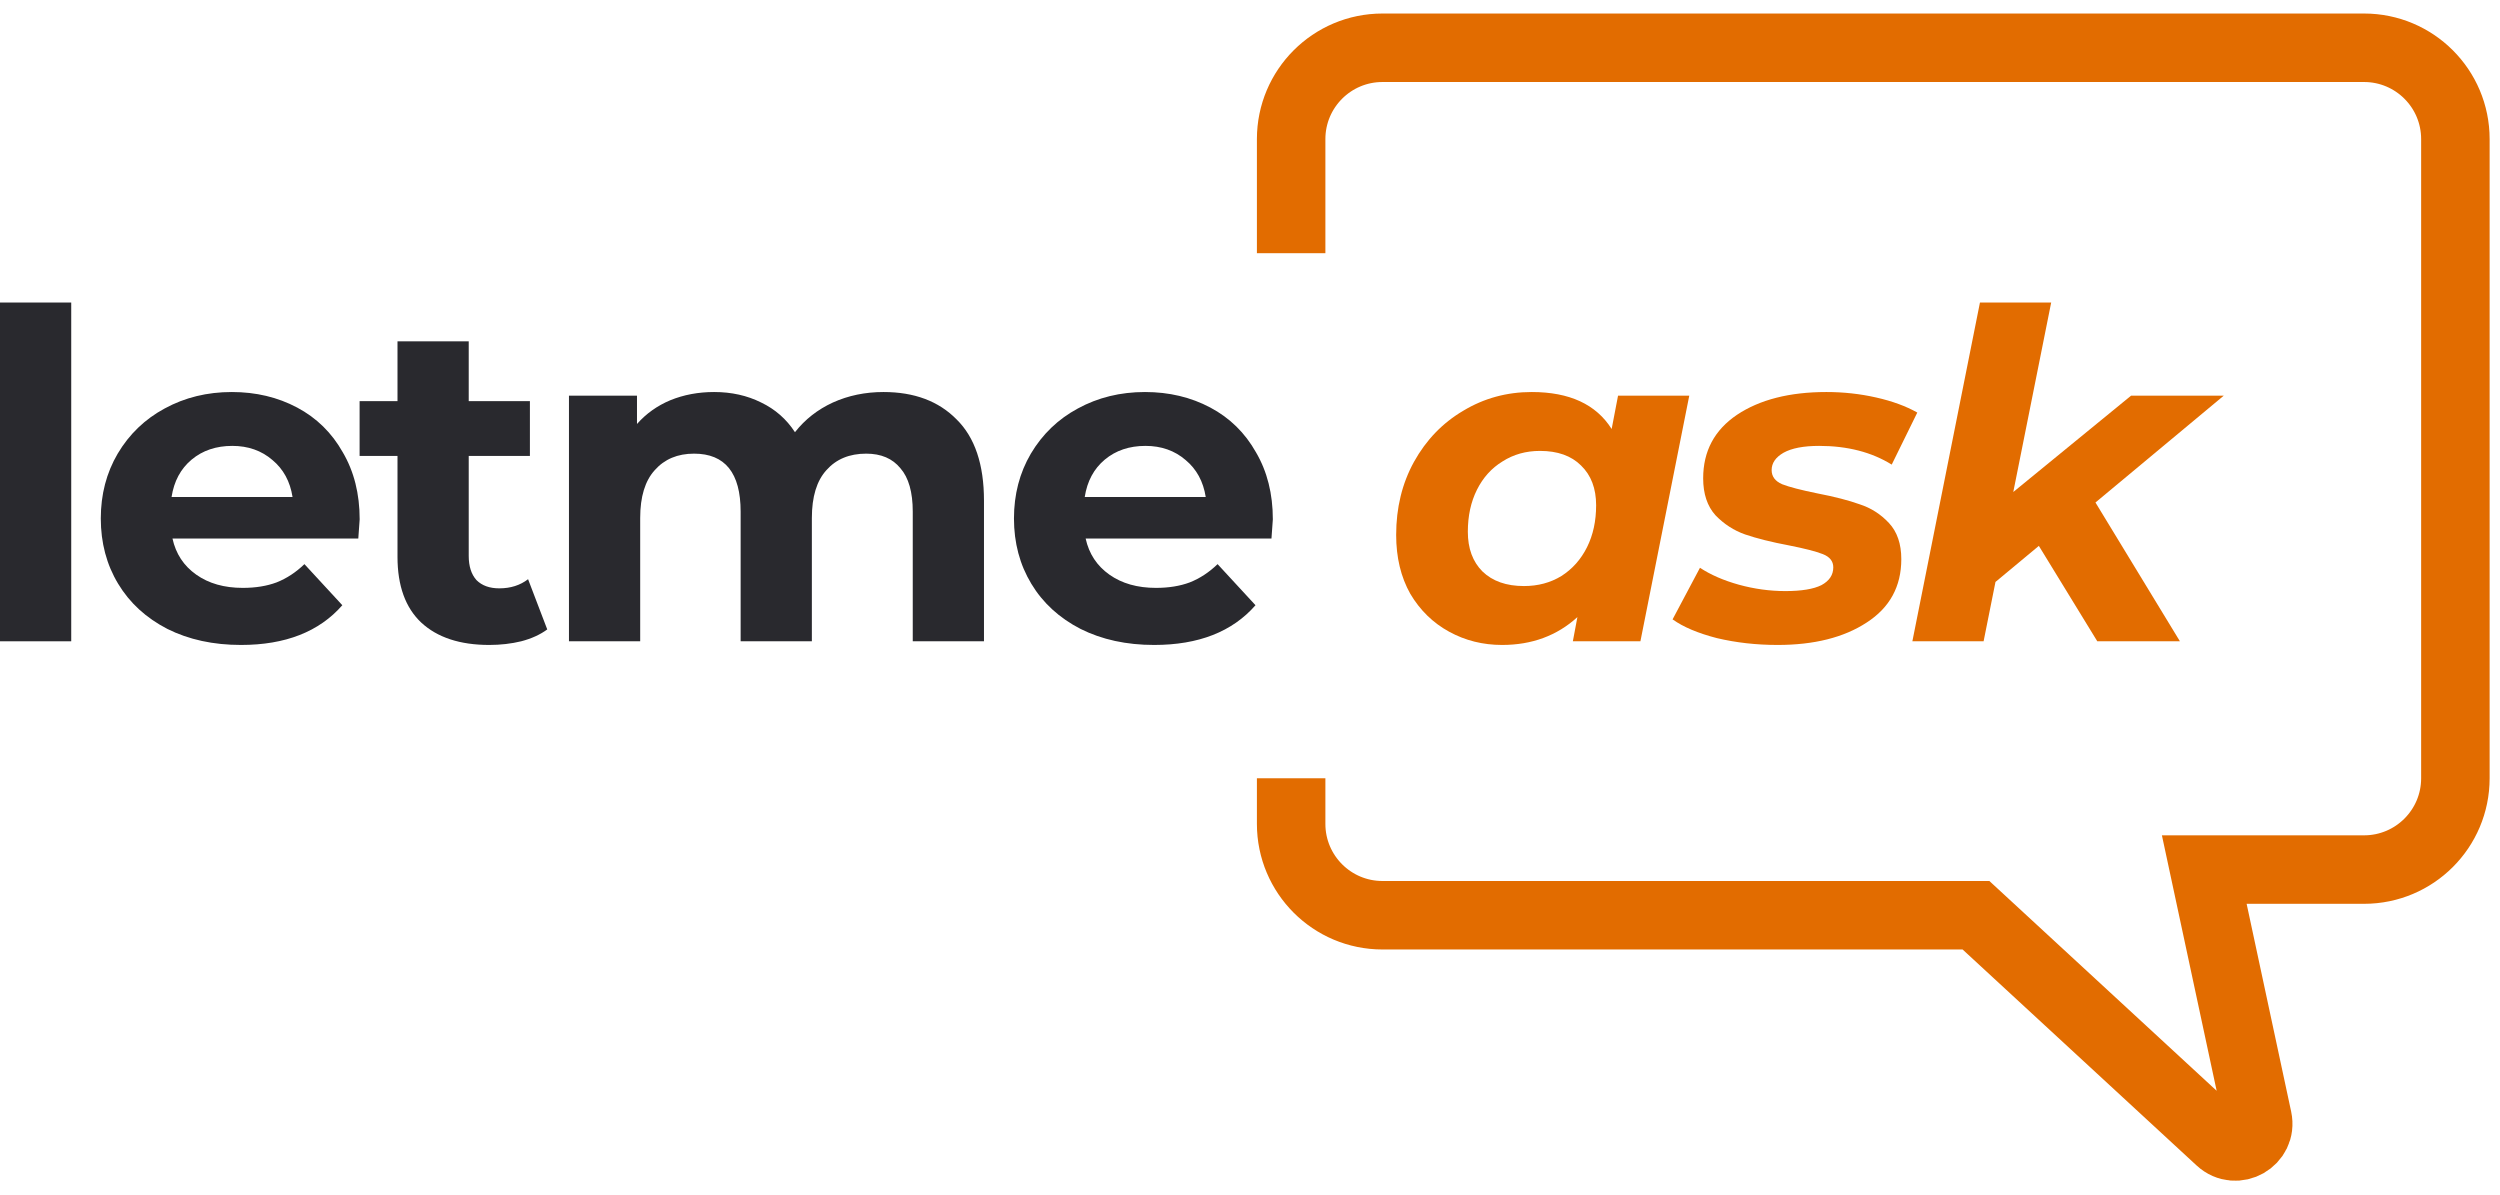
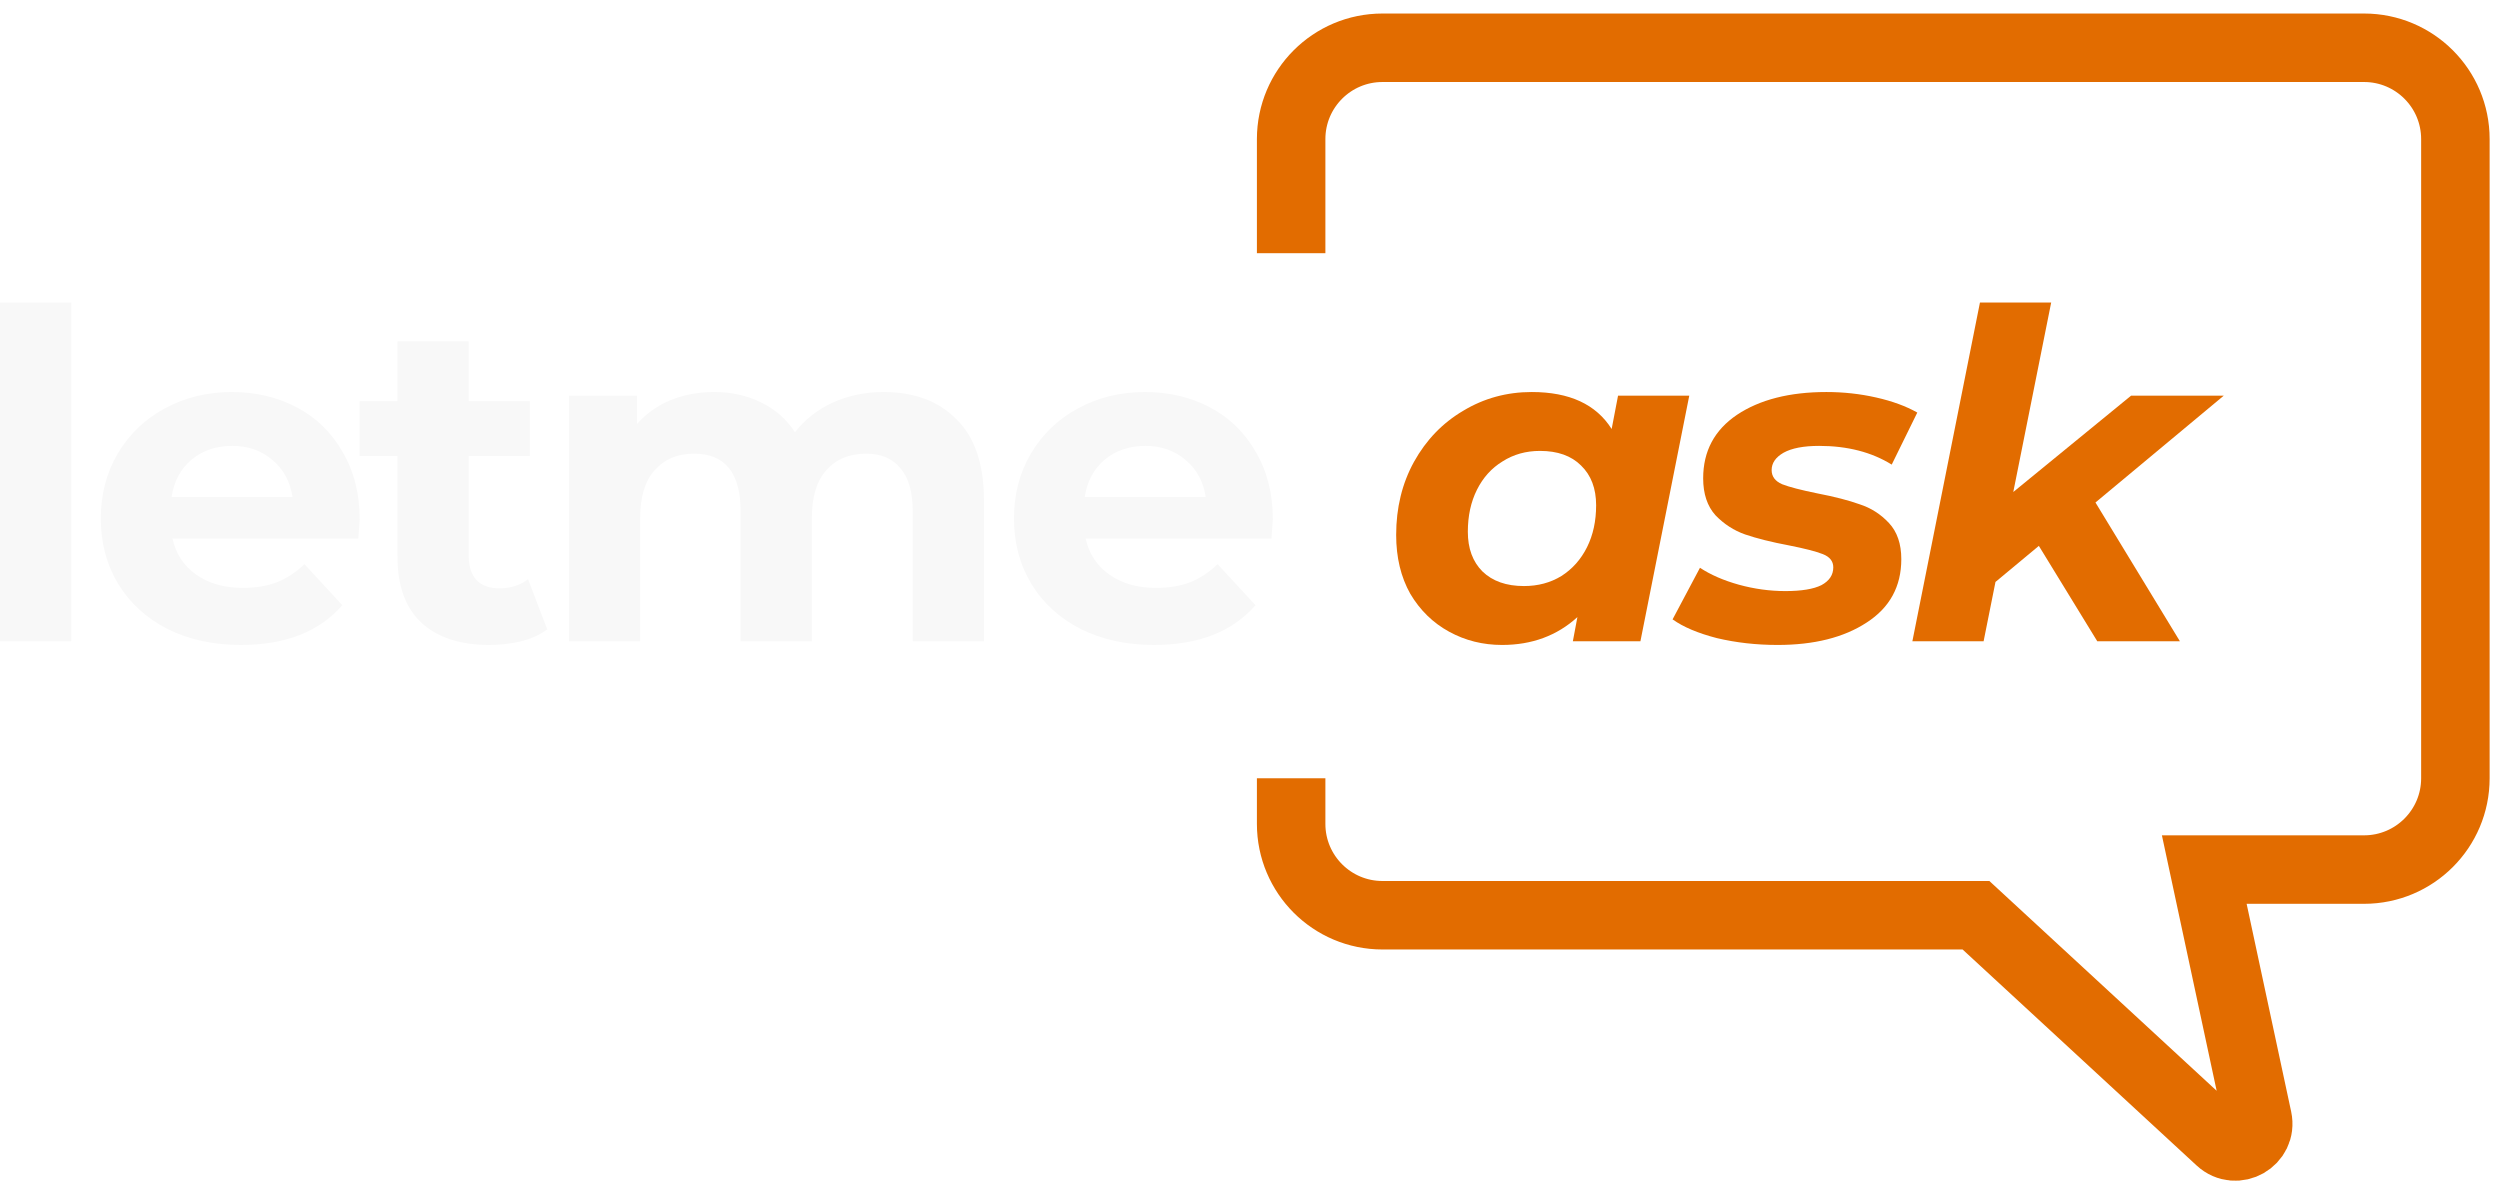
<svg xmlns="http://www.w3.org/2000/svg" width="157" height="75" viewBox="0 0 157 75" fill="none">
-   <path d="M0 18.999H4.473V40.273H0V18.999Z" fill="#29292E" />
-   <path d="M22.587 32.618C22.587 32.675 22.558 33.077 22.501 33.822H10.832C11.042 34.778 11.539 35.533 12.323 36.087C13.106 36.642 14.081 36.919 15.247 36.919C16.05 36.919 16.757 36.804 17.369 36.575C18 36.326 18.583 35.944 19.118 35.428L21.498 38.008C20.045 39.671 17.923 40.503 15.133 40.503C13.393 40.503 11.854 40.168 10.516 39.499C9.178 38.811 8.146 37.865 7.42 36.661C6.693 35.457 6.33 34.09 6.33 32.561C6.33 31.051 6.684 29.694 7.391 28.489C8.117 27.266 9.102 26.32 10.344 25.651C11.606 24.963 13.011 24.619 14.559 24.619C16.069 24.619 17.436 24.944 18.659 25.593C19.883 26.243 20.838 27.18 21.526 28.403C22.234 29.608 22.587 31.012 22.587 32.618ZM14.588 28.002C13.575 28.002 12.724 28.289 12.036 28.862C11.348 29.436 10.927 30.219 10.774 31.213H18.372C18.22 30.238 17.799 29.464 17.111 28.891C16.423 28.298 15.582 28.002 14.588 28.002Z" fill="#29292E" />
-   <path d="M34.367 39.528C33.928 39.853 33.383 40.102 32.733 40.273C32.102 40.426 31.433 40.503 30.726 40.503C28.891 40.503 27.467 40.035 26.454 39.098C25.46 38.161 24.963 36.785 24.963 34.969V28.633H22.583V25.192H24.963V21.436H29.436V25.192H33.278V28.633H29.436V34.912C29.436 35.562 29.598 36.068 29.923 36.431C30.267 36.776 30.745 36.948 31.357 36.948C32.064 36.948 32.666 36.756 33.163 36.374L34.367 39.528Z" fill="#29292E" />
-   <path d="M55.486 24.619C57.417 24.619 58.946 25.192 60.074 26.339C61.221 27.467 61.794 29.168 61.794 31.443V40.273H57.321V32.131C57.321 30.907 57.063 29.999 56.547 29.407C56.05 28.795 55.333 28.489 54.397 28.489C53.345 28.489 52.514 28.833 51.902 29.522C51.291 30.191 50.985 31.194 50.985 32.532V40.273H46.512V32.131C46.512 29.703 45.537 28.489 43.587 28.489C42.555 28.489 41.733 28.833 41.122 29.522C40.51 30.191 40.204 31.194 40.204 32.532V40.273H35.731V24.848H40.003V26.626C40.577 25.976 41.275 25.479 42.096 25.135C42.938 24.791 43.855 24.619 44.849 24.619C45.938 24.619 46.923 24.838 47.802 25.278C48.681 25.699 49.389 26.32 49.924 27.142C50.555 26.339 51.348 25.718 52.304 25.278C53.279 24.838 54.339 24.619 55.486 24.619Z" fill="#29292E" />
-   <path d="M79.934 32.618C79.934 32.675 79.906 33.077 79.848 33.822H68.179C68.389 34.778 68.886 35.533 69.67 36.087C70.454 36.642 71.428 36.919 72.594 36.919C73.397 36.919 74.104 36.804 74.716 36.575C75.347 36.326 75.93 35.944 76.465 35.428L78.845 38.008C77.392 39.671 75.27 40.503 72.48 40.503C70.74 40.503 69.201 40.168 67.864 39.499C66.525 38.811 65.493 37.865 64.767 36.661C64.041 35.457 63.677 34.09 63.677 32.561C63.677 31.051 64.031 29.694 64.738 28.489C65.465 27.266 66.449 26.32 67.692 25.651C68.953 24.963 70.358 24.619 71.906 24.619C73.416 24.619 74.783 24.944 76.006 25.593C77.23 26.243 78.185 27.18 78.874 28.403C79.581 29.608 79.934 31.012 79.934 32.618ZM71.935 28.002C70.922 28.002 70.071 28.289 69.383 28.862C68.695 29.436 68.275 30.219 68.121 31.213H75.72C75.567 30.238 75.146 29.464 74.458 28.891C73.77 28.298 72.929 28.002 71.935 28.002Z" fill="#29292E" />
+   <path d="M0 18.999H4.473V40.273H0V18.999Z" fill="#F8F8F8" />
+   <path d="M22.587 32.618C22.587 32.675 22.558 33.077 22.501 33.822H10.832C11.042 34.778 11.539 35.533 12.323 36.087C13.106 36.642 14.081 36.919 15.247 36.919C16.05 36.919 16.757 36.804 17.369 36.575C18 36.326 18.583 35.944 19.118 35.428L21.498 38.008C20.045 39.671 17.923 40.503 15.133 40.503C13.393 40.503 11.854 40.168 10.516 39.499C9.178 38.811 8.146 37.865 7.42 36.661C6.693 35.457 6.33 34.09 6.33 32.561C6.33 31.051 6.684 29.694 7.391 28.489C8.117 27.266 9.102 26.32 10.344 25.651C11.606 24.963 13.011 24.619 14.559 24.619C16.069 24.619 17.436 24.944 18.659 25.593C19.883 26.243 20.838 27.18 21.526 28.403C22.234 29.608 22.587 31.012 22.587 32.618ZM14.588 28.002C13.575 28.002 12.724 28.289 12.036 28.862C11.348 29.436 10.927 30.219 10.774 31.213H18.372C18.22 30.238 17.799 29.464 17.111 28.891C16.423 28.298 15.582 28.002 14.588 28.002Z" fill="#F8F8F8" />
+   <path d="M34.367 39.528C33.928 39.853 33.383 40.102 32.733 40.273C32.102 40.426 31.433 40.503 30.726 40.503C28.891 40.503 27.467 40.035 26.454 39.098C25.46 38.161 24.963 36.785 24.963 34.969V28.633H22.583V25.192H24.963V21.436H29.436V25.192H33.278V28.633H29.436V34.912C29.436 35.562 29.598 36.068 29.923 36.431C30.267 36.776 30.745 36.948 31.357 36.948C32.064 36.948 32.666 36.756 33.163 36.374L34.367 39.528Z" fill="#F8F8F8" />
+   <path d="M55.486 24.619C57.417 24.619 58.946 25.192 60.074 26.339C61.221 27.467 61.794 29.168 61.794 31.443V40.273H57.321V32.131C57.321 30.907 57.063 29.999 56.547 29.407C56.05 28.795 55.333 28.489 54.397 28.489C53.345 28.489 52.514 28.833 51.902 29.522C51.291 30.191 50.985 31.194 50.985 32.532V40.273H46.512V32.131C46.512 29.703 45.537 28.489 43.587 28.489C42.555 28.489 41.733 28.833 41.122 29.522C40.51 30.191 40.204 31.194 40.204 32.532V40.273H35.731V24.848H40.003V26.626C40.577 25.976 41.275 25.479 42.096 25.135C42.938 24.791 43.855 24.619 44.849 24.619C45.938 24.619 46.923 24.838 47.802 25.278C48.681 25.699 49.389 26.32 49.924 27.142C50.555 26.339 51.348 25.718 52.304 25.278C53.279 24.838 54.339 24.619 55.486 24.619Z" fill="#F8F8F8" />
+   <path d="M79.934 32.618C79.934 32.675 79.906 33.077 79.848 33.822H68.179C68.389 34.778 68.886 35.533 69.67 36.087C70.454 36.642 71.428 36.919 72.594 36.919C73.397 36.919 74.104 36.804 74.716 36.575C75.347 36.326 75.93 35.944 76.465 35.428L78.845 38.008C77.392 39.671 75.27 40.503 72.48 40.503C70.74 40.503 69.201 40.168 67.864 39.499C66.525 38.811 65.493 37.865 64.767 36.661C64.041 35.457 63.677 34.09 63.677 32.561C63.677 31.051 64.031 29.694 64.738 28.489C65.465 27.266 66.449 26.32 67.692 25.651C68.953 24.963 70.358 24.619 71.906 24.619C73.416 24.619 74.783 24.944 76.006 25.593C77.23 26.243 78.185 27.18 78.874 28.403C79.581 29.608 79.934 31.012 79.934 32.618ZM71.935 28.002C70.922 28.002 70.071 28.289 69.383 28.862C68.695 29.436 68.275 30.219 68.121 31.213H75.72C75.567 30.238 75.146 29.464 74.458 28.891C73.77 28.298 72.929 28.002 71.935 28.002Z" fill="#F8F8F8" />
  <path d="M106.086 24.848L103.018 40.273H98.775L99.061 38.754C97.781 39.92 96.204 40.503 94.331 40.503C93.126 40.503 92.018 40.226 91.005 39.671C89.992 39.117 89.179 38.324 88.567 37.292C87.975 36.24 87.679 35.007 87.679 33.593C87.679 31.892 88.051 30.363 88.797 29.006C89.561 27.629 90.594 26.559 91.894 25.794C93.193 25.011 94.627 24.619 96.194 24.619C98.564 24.619 100.237 25.393 101.212 26.941L101.613 24.848H106.086ZM95.707 36.804C96.586 36.804 97.37 36.594 98.058 36.173C98.746 35.734 99.281 35.132 99.664 34.367C100.046 33.602 100.237 32.723 100.237 31.729C100.237 30.678 99.922 29.846 99.291 29.235C98.679 28.623 97.819 28.317 96.71 28.317C95.831 28.317 95.047 28.537 94.359 28.977C93.671 29.397 93.136 29.99 92.754 30.754C92.371 31.519 92.18 32.398 92.18 33.392C92.18 34.444 92.486 35.275 93.098 35.887C93.728 36.498 94.598 36.804 95.707 36.804Z" fill="#E26C00" />
  <path d="M111.632 40.503C110.294 40.503 109.023 40.359 107.819 40.073C106.634 39.767 105.707 39.375 105.038 38.897L106.758 35.657C107.427 36.097 108.239 36.451 109.195 36.718C110.17 36.986 111.145 37.12 112.119 37.12C113.133 37.12 113.888 36.995 114.385 36.747C114.882 36.479 115.13 36.106 115.13 35.629C115.13 35.246 114.91 34.969 114.471 34.797C114.031 34.625 113.324 34.444 112.349 34.252C111.24 34.042 110.323 33.813 109.596 33.564C108.889 33.316 108.268 32.914 107.733 32.36C107.217 31.787 106.959 31.012 106.959 30.038C106.959 28.336 107.666 27.008 109.08 26.052C110.514 25.096 112.387 24.619 114.7 24.619C115.77 24.619 116.812 24.733 117.825 24.963C118.838 25.192 119.698 25.508 120.406 25.909L118.8 29.177C117.538 28.394 116.019 28.002 114.241 28.002C113.266 28.002 112.521 28.145 112.005 28.432C111.508 28.719 111.259 29.082 111.259 29.522C111.259 29.923 111.479 30.219 111.919 30.41C112.358 30.582 113.094 30.774 114.127 30.984C115.216 31.194 116.105 31.424 116.793 31.672C117.5 31.901 118.112 32.293 118.628 32.847C119.144 33.402 119.402 34.157 119.402 35.113C119.402 36.833 118.676 38.161 117.223 39.098C115.79 40.035 113.926 40.503 111.632 40.503Z" fill="#E26C00" />
  <path d="M131.595 31.557L136.899 40.273H131.71L128.04 34.281L125.316 36.546L124.57 40.273H120.097L124.341 18.999H128.814L126.434 30.898L133.831 24.848H139.652L131.595 31.557Z" fill="#E26C00" />
  <path d="M81.084 15.902V8.734C81.084 5.567 83.652 3 86.819 3H148.463C151.63 3 154.198 5.567 154.198 8.734V48.875C154.198 52.042 151.63 54.609 148.463 54.609H138.428L141.782 70.26C142.075 71.628 140.436 72.563 139.408 71.614L124.092 57.477H86.819C83.652 57.477 81.084 54.909 81.084 51.742V48.875" stroke="#E26C00" stroke-width="4.301" />
</svg>
